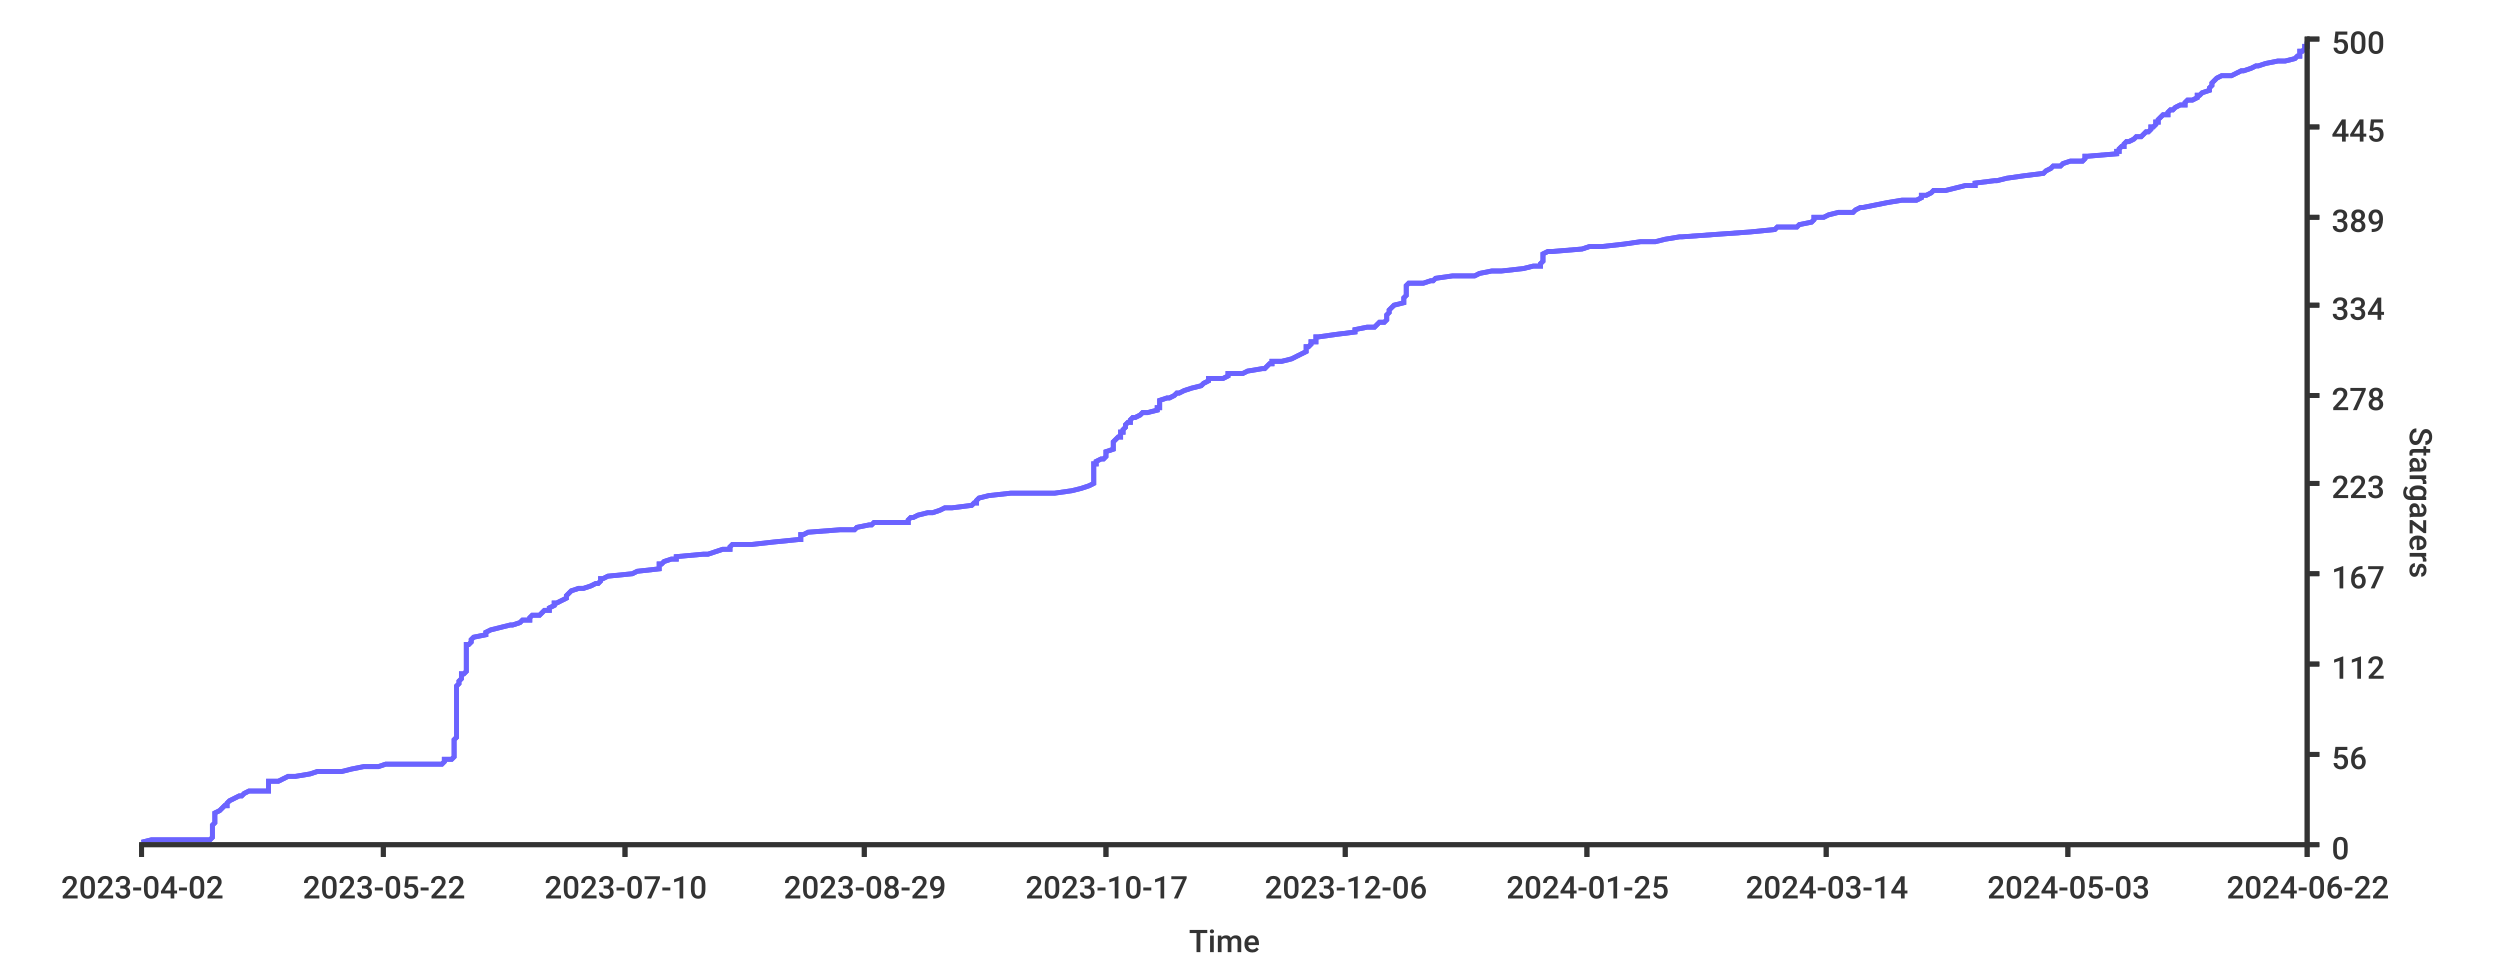
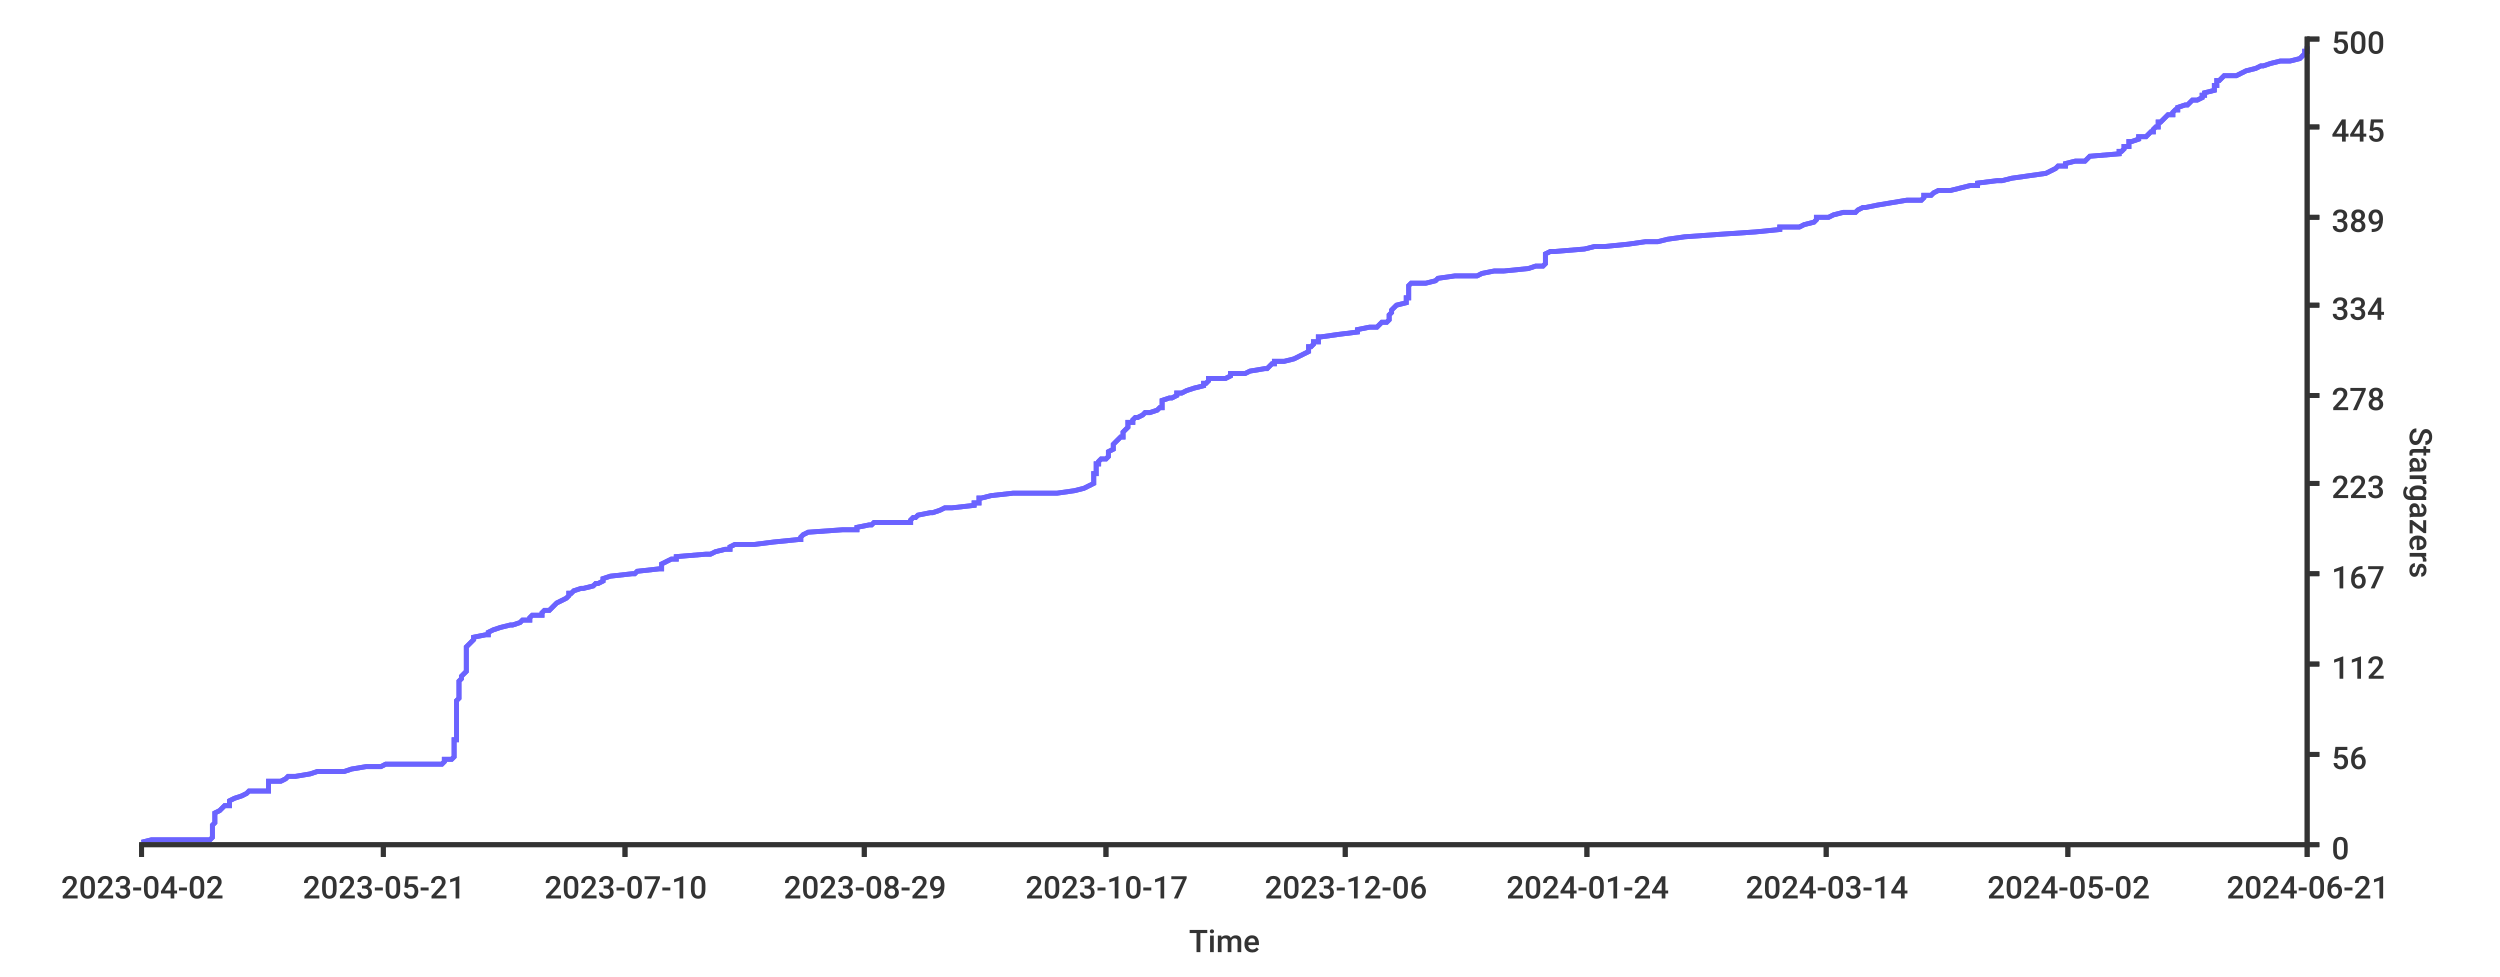
<svg xmlns="http://www.w3.org/2000/svg" width="1024px" height="400px">
  <style type="text/css">
path { fill: none; stroke: rgb(51,51,51); }
path.series { stroke: #6b63ff; }
rect.background { fill: rgb(255,255,255); stroke: none; }

text {
	stroke-width: 0;
	stroke: none;
	fill: rgba(51,51,51,1.0);
	font-size: 12.8px;
	font-family: 'Roboto Medium', sans-serif;
}
</style>
-   <rect height="400px" class="background" rx="8" x="0" y="0" width="1024px" />
+   <rect width="1024px" height="400px" class="background" rx="8" x="0" y="0" />
  <rect x="0" y="0" width="1024px" height="400px" class="background" rx="8" />
-   <path d="M 58 345 L 62 344 L 86 344 L 87 343 L 87 342 L 87 342 L 87 341 L 87 340 L 87 340 L 87 339 L 87 338 L 87 338 L 88 337 L 88 336 L 88 336 L 88 335 L 88 334 L 88 334 L 88 333 L 90 332 L 90 332 L 91 331 L 92 330 L 93 330 L 93 329 L 94 328 L 94 328 L 96 327 L 98 326 L 99 326 L 100 325 L 102 324 L 110 324 L 110 323 L 110 322 L 110 322 L 110 321 L 110 320 L 114 320 L 116 319 L 118 318 L 121 318 L 127 317 L 130 316 L 140 316 L 144 315 L 149 314 L 155 314 L 158 313 L 181 313 L 182 312 L 182 311 L 185 311 L 186 310 L 186 309 L 186 309 L 186 308 L 186 307 L 186 307 L 186 306 L 186 305 L 186 305 L 186 304 L 186 303 L 186 303 L 187 302 L 187 301 L 187 301 L 187 300 L 187 299 L 187 299 L 187 298 L 187 297 L 187 297 L 187 296 L 187 295 L 187 295 L 187 294 L 187 293 L 187 293 L 187 292 L 187 291 L 187 291 L 187 290 L 187 289 L 187 289 L 187 288 L 187 287 L 187 287 L 187 286 L 187 285 L 187 285 L 187 284 L 187 283 L 187 283 L 187 282 L 187 281 L 187 281 L 188 280 L 188 280 L 188 279 L 189 278 L 189 278 L 189 277 L 189 276 L 190 276 L 191 275 L 191 274 L 191 274 L 191 273 L 191 272 L 191 272 L 191 271 L 191 270 L 191 270 L 191 269 L 191 268 L 191 268 L 191 267 L 191 266 L 191 266 L 191 265 L 191 264 L 192 264 L 193 263 L 193 262 L 193 262 L 194 261 L 199 260 L 199 260 L 199 259 L 201 258 L 201 258 L 205 257 L 209 256 L 210 256 L 213 255 L 214 254 L 217 254 L 217 253 L 218 252 L 221 252 L 222 251 L 223 250 L 225 250 L 225 249 L 227 248 L 227 248 L 227 247 L 228 247 L 230 246 L 232 245 L 232 245 L 232 244 L 233 243 L 233 243 L 234 242 L 237 241 L 239 241 L 242 240 L 244 239 L 245 239 L 246 238 L 246 237 L 247 237 L 249 236 L 259 235 L 259 235 L 261 234 L 270 233 L 270 233 L 270 232 L 270 231 L 271 231 L 272 230 L 275 229 L 277 229 L 277 228 L 288 227 L 290 227 L 293 226 L 296 225 L 299 225 L 299 224 L 300 223 L 308 223 L 317 222 L 327 221 L 328 221 L 328 220 L 328 219 L 329 219 L 331 218 L 344 217 L 350 217 L 351 216 L 356 215 L 357 215 L 358 214 L 372 214 L 372 213 L 373 212 L 374 212 L 376 211 L 380 210 L 382 210 L 385 209 L 387 208 L 390 208 L 398 207 L 399 206 L 400 206 L 400 205 L 401 204 L 401 204 L 405 203 L 414 202 L 432 202 L 439 201 L 443 200 L 443 200 L 446 199 L 448 198 L 448 198 L 448 197 L 448 196 L 448 196 L 448 195 L 448 194 L 448 194 L 448 193 L 448 192 L 448 192 L 448 191 L 448 190 L 449 190 L 449 189 L 451 188 L 452 188 L 453 187 L 453 186 L 453 186 L 453 185 L 456 184 L 456 184 L 456 183 L 456 182 L 456 182 L 456 181 L 456 181 L 457 180 L 458 179 L 459 179 L 459 178 L 459 177 L 460 177 L 460 176 L 461 175 L 461 175 L 461 174 L 462 173 L 463 173 L 463 172 L 464 171 L 465 171 L 467 170 L 468 169 L 470 169 L 474 168 L 474 167 L 475 167 L 475 166 L 475 165 L 475 165 L 475 164 L 478 163 L 479 163 L 481 162 L 482 161 L 483 161 L 485 160 L 488 159 L 488 159 L 492 158 L 493 157 L 493 157 L 495 156 L 495 155 L 501 155 L 503 154 L 503 153 L 509 153 L 511 152 L 517 151 L 518 151 L 519 150 L 520 149 L 521 149 L 521 148 L 525 148 L 529 147 L 531 146 L 531 146 L 533 145 L 535 144 L 535 144 L 535 143 L 535 142 L 536 142 L 537 141 L 537 140 L 539 140 L 539 139 L 539 138 L 540 138 L 547 137 L 555 136 L 555 136 L 555 135 L 560 134 L 563 134 L 564 133 L 565 132 L 567 132 L 568 131 L 568 130 L 568 130 L 568 129 L 569 128 L 569 128 L 569 127 L 570 126 L 570 126 L 571 125 L 575 124 L 575 124 L 575 123 L 575 122 L 575 122 L 576 121 L 576 120 L 576 120 L 576 119 L 576 118 L 576 118 L 576 117 L 577 116 L 583 116 L 586 115 L 587 115 L 588 114 L 595 113 L 604 113 L 606 112 L 611 111 L 615 111 L 624 110 L 628 109 L 631 109 L 631 108 L 632 107 L 632 107 L 632 106 L 632 105 L 632 105 L 632 104 L 634 103 L 636 103 L 648 102 L 651 101 L 656 101 L 665 100 L 672 99 L 678 99 L 682 98 L 688 97 L 689 97 L 703 96 L 717 95 L 717 95 L 727 94 L 728 93 L 736 93 L 737 92 L 742 91 L 742 91 L 743 90 L 743 89 L 747 89 L 749 88 L 753 87 L 759 87 L 760 86 L 762 85 L 763 85 L 768 84 L 773 83 L 773 83 L 779 82 L 785 82 L 787 81 L 787 80 L 789 80 L 791 79 L 792 78 L 797 78 L 801 77 L 805 76 L 809 76 L 809 75 L 817 74 L 818 74 L 822 73 L 829 72 L 829 72 L 837 71 L 838 70 L 838 70 L 840 69 L 841 68 L 844 68 L 845 67 L 848 66 L 853 66 L 854 65 L 854 64 L 855 64 L 867 63 L 867 62 L 868 62 L 868 61 L 869 60 L 870 60 L 870 59 L 871 58 L 872 58 L 874 57 L 875 56 L 877 56 L 878 55 L 879 54 L 880 54 L 881 53 L 881 52 L 882 52 L 883 51 L 883 50 L 884 50 L 884 49 L 884 49 L 885 48 L 886 47 L 888 47 L 888 46 L 889 45 L 890 45 L 891 44 L 893 43 L 895 43 L 895 42 L 896 41 L 898 41 L 900 40 L 900 39 L 901 39 L 902 38 L 905 37 L 905 37 L 905 36 L 906 35 L 906 35 L 906 34 L 907 33 L 907 33 L 908 32 L 910 31 L 914 31 L 916 30 L 918 29 L 919 29 L 922 28 L 924 27 L 925 27 L 928 26 L 933 25 L 936 25 L 940 24 L 941 23 L 942 23 L 942 22 L 942 21 L 943 21 L 944 20 L 944 19 L 945 19 L 945 18 L 945 17" stroke-width="2" class="series" />
-   <path d="M 58 345 L 62 344 L 86 344 L 87 343 L 87 342 L 87 342 L 87 341 L 87 340 L 87 340 L 87 339 L 87 338 L 87 338 L 88 337 L 88 336 L 88 336 L 88 335 L 88 334 L 88 334 L 88 333 L 90 332 L 90 332 L 91 331 L 92 330 L 93 330 L 93 329 L 94 328 L 94 328 L 96 327 L 98 326 L 99 326 L 100 325 L 102 324 L 110 324 L 110 323 L 110 322 L 110 322 L 110 321 L 110 320 L 114 320 L 116 319 L 118 318 L 121 318 L 127 317 L 130 316 L 140 316 L 144 315 L 149 314 L 155 314 L 158 313 L 181 313 L 182 312 L 182 311 L 185 311 L 186 310 L 186 309 L 186 309 L 186 308 L 186 307 L 186 307 L 186 306 L 186 305 L 186 305 L 186 304 L 186 303 L 186 303 L 187 302 L 187 301 L 187 301 L 187 300 L 187 299 L 187 299 L 187 298 L 187 297 L 187 297 L 187 296 L 187 295 L 187 295 L 187 294 L 187 293 L 187 293 L 187 292 L 187 291 L 187 291 L 187 290 L 187 289 L 187 289 L 187 288 L 187 287 L 187 287 L 187 286 L 187 285 L 187 285 L 187 284 L 187 283 L 187 283 L 187 282 L 187 281 L 187 281 L 188 280 L 188 280 L 188 279 L 189 278 L 189 278 L 189 277 L 189 276 L 190 276 L 191 275 L 191 274 L 191 274 L 191 273 L 191 272 L 191 272 L 191 271 L 191 270 L 191 270 L 191 269 L 191 268 L 191 268 L 191 267 L 191 266 L 191 266 L 191 265 L 191 264 L 192 264 L 193 263 L 193 262 L 193 262 L 194 261 L 199 260 L 199 260 L 199 259 L 201 258 L 201 258 L 205 257 L 209 256 L 210 256 L 213 255 L 214 254 L 217 254 L 217 253 L 218 252 L 221 252 L 222 251 L 223 250 L 225 250 L 225 249 L 227 248 L 227 248 L 227 247 L 228 247 L 230 246 L 232 245 L 232 245 L 232 244 L 233 243 L 233 243 L 234 242 L 237 241 L 239 241 L 242 240 L 244 239 L 245 239 L 246 238 L 246 237 L 247 237 L 249 236 L 259 235 L 259 235 L 261 234 L 270 233 L 270 233 L 270 232 L 270 231 L 271 231 L 272 230 L 275 229 L 277 229 L 277 228 L 288 227 L 290 227 L 293 226 L 296 225 L 299 225 L 299 224 L 300 223 L 308 223 L 317 222 L 327 221 L 328 221 L 328 220 L 328 219 L 329 219 L 331 218 L 344 217 L 350 217 L 351 216 L 356 215 L 357 215 L 358 214 L 372 214 L 372 213 L 373 212 L 374 212 L 376 211 L 380 210 L 382 210 L 385 209 L 387 208 L 390 208 L 398 207 L 399 206 L 400 206 L 400 205 L 401 204 L 401 204 L 405 203 L 414 202 L 432 202 L 439 201 L 443 200 L 443 200 L 446 199 L 448 198 L 448 198 L 448 197 L 448 196 L 448 196 L 448 195 L 448 194 L 448 194 L 448 193 L 448 192 L 448 192 L 448 191 L 448 190 L 449 190 L 449 189 L 451 188 L 452 188 L 453 187 L 453 186 L 453 186 L 453 185 L 456 184 L 456 184 L 456 183 L 456 182 L 456 182 L 456 181 L 456 181 L 457 180 L 458 179 L 459 179 L 459 178 L 459 177 L 460 177 L 460 176 L 461 175 L 461 175 L 461 174 L 462 173 L 463 173 L 463 172 L 464 171 L 465 171 L 467 170 L 468 169 L 470 169 L 474 168 L 474 167 L 475 167 L 475 166 L 475 165 L 475 165 L 475 164 L 478 163 L 479 163 L 481 162 L 482 161 L 483 161 L 485 160 L 488 159 L 488 159 L 492 158 L 493 157 L 493 157 L 495 156 L 495 155 L 501 155 L 503 154 L 503 153 L 509 153 L 511 152 L 517 151 L 518 151 L 519 150 L 520 149 L 521 149 L 521 148 L 525 148 L 529 147 L 531 146 L 531 146 L 533 145 L 535 144 L 535 144 L 535 143 L 535 142 L 536 142 L 537 141 L 537 140 L 539 140 L 539 139 L 539 138 L 540 138 L 547 137 L 555 136 L 555 136 L 555 135 L 560 134 L 563 134 L 564 133 L 565 132 L 567 132 L 568 131 L 568 130 L 568 130 L 568 129 L 569 128 L 569 128 L 569 127 L 570 126 L 570 126 L 571 125 L 575 124 L 575 124 L 575 123 L 575 122 L 575 122 L 576 121 L 576 120 L 576 120 L 576 119 L 576 118 L 576 118 L 576 117 L 577 116 L 583 116 L 586 115 L 587 115 L 588 114 L 595 113 L 604 113 L 606 112 L 611 111 L 615 111 L 624 110 L 628 109 L 631 109 L 631 108 L 632 107 L 632 107 L 632 106 L 632 105 L 632 105 L 632 104 L 634 103 L 636 103 L 648 102 L 651 101 L 656 101 L 665 100 L 672 99 L 678 99 L 682 98 L 688 97 L 689 97 L 703 96 L 717 95 L 717 95 L 727 94 L 728 93 L 736 93 L 737 92 L 742 91 L 742 91 L 743 90 L 743 89 L 747 89 L 749 88 L 753 87 L 759 87 L 760 86 L 762 85 L 763 85 L 768 84 L 773 83 L 773 83 L 779 82 L 785 82 L 787 81 L 787 80 L 789 80 L 791 79 L 792 78 L 797 78 L 801 77 L 805 76 L 809 76 L 809 75 L 817 74 L 818 74 L 822 73 L 829 72 L 829 72 L 837 71 L 838 70 L 838 70 L 840 69 L 841 68 L 844 68 L 845 67 L 848 66 L 853 66 L 854 65 L 854 64 L 855 64 L 867 63 L 867 62 L 868 62 L 868 61 L 869 60 L 870 60 L 870 59 L 871 58 L 872 58 L 874 57 L 875 56 L 877 56 L 878 55 L 879 54 L 880 54 L 881 53 L 881 52 L 882 52 L 883 51 L 883 50 L 884 50 L 884 49 L 884 49 L 885 48 L 886 47 L 888 47 L 888 46 L 889 45 L 890 45 L 891 44 L 893 43 L 895 43 L 895 42 L 896 41 L 898 41 L 900 40 L 900 39 L 901 39 L 902 38 L 905 37 L 905 37 L 905 36 L 906 35 L 906 35 L 906 34 L 907 33 L 907 33 L 908 32 L 910 31 L 914 31 L 916 30 L 918 29 L 919 29 L 922 28 L 924 27 L 925 27 L 928 26 L 933 25 L 936 25 L 940 24 L 941 23 L 942 23 L 942 22 L 942 21 L 943 21 L 944 20 L 944 19 L 945 19 L 945 18 L 945 17" stroke-width="2" class="series" />
+   <path d="M 58 345 L 62 344 L 86 344 L 87 343 L 87 342 L 87 342 L 87 341 L 87 340 L 87 340 L 87 339 L 87 338 L 87 338 L 88 337 L 88 336 L 88 336 L 88 335 L 88 334 L 88 334 L 88 333 L 90 332 L 90 332 L 91 331 L 92 330 L 94 330 L 94 329 L 94 328 L 94 328 L 96 327 L 99 326 L 99 326 L 101 325 L 102 324 L 110 324 L 110 323 L 110 322 L 110 322 L 110 321 L 110 320 L 115 320 L 117 319 L 118 318 L 121 318 L 127 317 L 130 316 L 141 316 L 144 315 L 150 314 L 156 314 L 158 313 L 181 313 L 182 312 L 182 311 L 185 311 L 186 310 L 186 309 L 186 309 L 186 308 L 186 307 L 186 307 L 186 306 L 186 305 L 186 305 L 186 304 L 186 303 L 187 303 L 187 302 L 187 301 L 187 301 L 187 300 L 187 299 L 187 299 L 187 298 L 187 297 L 187 297 L 187 296 L 187 295 L 187 295 L 187 294 L 187 293 L 187 293 L 187 292 L 187 291 L 187 291 L 187 290 L 187 289 L 187 289 L 187 288 L 187 287 L 187 287 L 188 286 L 188 285 L 188 285 L 188 284 L 188 283 L 188 283 L 188 282 L 188 281 L 188 281 L 188 280 L 188 280 L 188 279 L 189 278 L 189 278 L 189 277 L 190 276 L 190 276 L 191 275 L 191 274 L 191 274 L 191 273 L 191 272 L 191 272 L 191 271 L 191 270 L 191 270 L 191 269 L 191 268 L 191 268 L 191 267 L 191 266 L 191 266 L 191 265 L 192 264 L 192 264 L 193 263 L 194 262 L 194 262 L 194 261 L 199 260 L 200 260 L 200 259 L 202 258 L 202 258 L 205 257 L 209 256 L 210 256 L 213 255 L 214 254 L 217 254 L 217 253 L 218 252 L 222 252 L 222 251 L 223 250 L 225 250 L 226 249 L 227 248 L 227 248 L 228 247 L 228 247 L 230 246 L 232 245 L 232 245 L 233 244 L 233 243 L 234 243 L 235 242 L 238 241 L 239 241 L 243 240 L 244 239 L 245 239 L 247 238 L 247 237 L 247 237 L 250 236 L 259 235 L 260 235 L 261 234 L 270 233 L 271 233 L 271 232 L 271 231 L 271 231 L 273 230 L 275 229 L 277 229 L 277 228 L 289 227 L 291 227 L 293 226 L 297 225 L 299 225 L 299 224 L 301 223 L 309 223 L 317 222 L 327 221 L 328 221 L 328 220 L 329 219 L 329 219 L 331 218 L 345 217 L 351 217 L 351 216 L 356 215 L 357 215 L 358 214 L 373 214 L 373 213 L 374 212 L 375 212 L 376 211 L 381 210 L 382 210 L 385 209 L 387 208 L 390 208 L 399 207 L 399 206 L 401 206 L 401 205 L 401 204 L 402 204 L 406 203 L 415 202 L 433 202 L 440 201 L 444 200 L 444 200 L 446 199 L 448 198 L 448 198 L 448 197 L 448 196 L 448 196 L 448 195 L 448 194 L 449 194 L 449 193 L 449 192 L 449 192 L 449 191 L 449 190 L 450 190 L 450 189 L 451 188 L 453 188 L 454 187 L 454 186 L 454 186 L 454 185 L 456 184 L 456 184 L 456 183 L 456 182 L 456 182 L 457 181 L 457 181 L 458 180 L 459 179 L 460 179 L 460 178 L 460 177 L 460 177 L 461 176 L 462 175 L 462 175 L 462 174 L 462 173 L 464 173 L 464 172 L 465 171 L 466 171 L 468 170 L 469 169 L 471 169 L 474 168 L 475 167 L 476 167 L 476 166 L 476 165 L 476 165 L 476 164 L 479 163 L 480 163 L 482 162 L 482 161 L 484 161 L 486 160 L 489 159 L 489 159 L 493 158 L 493 157 L 494 157 L 495 156 L 495 155 L 502 155 L 504 154 L 504 153 L 510 153 L 512 152 L 518 151 L 519 151 L 520 150 L 521 149 L 522 149 L 522 148 L 526 148 L 530 147 L 532 146 L 532 146 L 534 145 L 536 144 L 536 144 L 536 143 L 536 142 L 537 142 L 538 141 L 538 140 L 540 140 L 540 139 L 540 138 L 541 138 L 548 137 L 556 136 L 556 136 L 556 135 L 561 134 L 564 134 L 565 133 L 566 132 L 568 132 L 569 131 L 569 130 L 569 130 L 569 129 L 570 128 L 570 128 L 570 127 L 571 126 L 571 126 L 572 125 L 576 124 L 576 124 L 576 123 L 576 122 L 577 122 L 577 121 L 577 120 L 577 120 L 577 119 L 577 118 L 577 118 L 577 117 L 578 116 L 584 116 L 588 115 L 588 115 L 589 114 L 596 113 L 605 113 L 607 112 L 612 111 L 616 111 L 626 110 L 629 109 L 632 109 L 633 108 L 633 107 L 633 107 L 633 106 L 633 105 L 633 105 L 633 104 L 635 103 L 637 103 L 649 102 L 653 101 L 657 101 L 667 100 L 674 99 L 679 99 L 683 98 L 690 97 L 690 97 L 704 96 L 719 95 L 719 95 L 729 94 L 729 93 L 737 93 L 739 92 L 743 91 L 743 91 L 744 90 L 744 89 L 749 89 L 751 88 L 755 87 L 760 87 L 761 86 L 763 85 L 764 85 L 769 84 L 775 83 L 775 83 L 781 82 L 787 82 L 788 81 L 788 80 L 791 80 L 792 79 L 794 78 L 799 78 L 803 77 L 807 76 L 810 76 L 810 75 L 818 74 L 820 74 L 824 73 L 831 72 L 831 72 L 838 71 L 840 70 L 840 70 L 842 69 L 843 68 L 846 68 L 846 67 L 850 66 L 854 66 L 855 65 L 856 64 L 856 64 L 868 63 L 868 62 L 869 62 L 870 61 L 870 60 L 872 60 L 872 59 L 872 58 L 873 58 L 876 57 L 876 56 L 879 56 L 880 55 L 881 54 L 882 54 L 882 53 L 883 52 L 884 52 L 884 51 L 884 50 L 885 50 L 886 49 L 886 49 L 887 48 L 888 47 L 890 47 L 890 46 L 891 45 L 892 45 L 892 44 L 895 43 L 896 43 L 897 42 L 898 41 L 900 41 L 902 40 L 902 39 L 903 39 L 903 38 L 907 37 L 907 37 L 907 36 L 907 35 L 908 35 L 908 34 L 908 33 L 909 33 L 910 32 L 911 31 L 916 31 L 918 30 L 920 29 L 920 29 L 924 28 L 926 27 L 927 27 L 930 26 L 934 25 L 938 25 L 942 24 L 943 23 L 943 23 L 944 22 L 944 21 L 945 21 L 945 20 L 945 19" stroke-width="2" class="series" />
+   <path stroke-width="2" class="series" d="M 58 345 L 62 344 L 86 344 L 87 343 L 87 342 L 87 342 L 87 341 L 87 340 L 87 340 L 87 339 L 87 338 L 87 338 L 88 337 L 88 336 L 88 336 L 88 335 L 88 334 L 88 334 L 88 333 L 90 332 L 90 332 L 91 331 L 92 330 L 94 330 L 94 329 L 94 328 L 94 328 L 96 327 L 99 326 L 99 326 L 101 325 L 102 324 L 110 324 L 110 323 L 110 322 L 110 322 L 110 321 L 110 320 L 115 320 L 117 319 L 118 318 L 121 318 L 127 317 L 130 316 L 141 316 L 144 315 L 150 314 L 156 314 L 158 313 L 181 313 L 182 312 L 182 311 L 185 311 L 186 310 L 186 309 L 186 309 L 186 308 L 186 307 L 186 307 L 186 306 L 186 305 L 186 305 L 186 304 L 186 303 L 187 303 L 187 302 L 187 301 L 187 301 L 187 300 L 187 299 L 187 299 L 187 298 L 187 297 L 187 297 L 187 296 L 187 295 L 187 295 L 187 294 L 187 293 L 187 293 L 187 292 L 187 291 L 187 291 L 187 290 L 187 289 L 187 289 L 187 288 L 187 287 L 187 287 L 188 286 L 188 285 L 188 285 L 188 284 L 188 283 L 188 283 L 188 282 L 188 281 L 188 281 L 188 280 L 188 280 L 188 279 L 189 278 L 189 278 L 189 277 L 190 276 L 190 276 L 191 275 L 191 274 L 191 274 L 191 273 L 191 272 L 191 272 L 191 271 L 191 270 L 191 270 L 191 269 L 191 268 L 191 268 L 191 267 L 191 266 L 191 266 L 191 265 L 192 264 L 192 264 L 193 263 L 194 262 L 194 262 L 194 261 L 199 260 L 200 260 L 200 259 L 202 258 L 202 258 L 205 257 L 209 256 L 210 256 L 213 255 L 214 254 L 217 254 L 217 253 L 218 252 L 222 252 L 222 251 L 223 250 L 225 250 L 226 249 L 227 248 L 227 248 L 228 247 L 228 247 L 230 246 L 232 245 L 232 245 L 233 244 L 233 243 L 234 243 L 235 242 L 238 241 L 239 241 L 243 240 L 244 239 L 245 239 L 247 238 L 247 237 L 247 237 L 250 236 L 259 235 L 260 235 L 261 234 L 270 233 L 271 233 L 271 232 L 271 231 L 271 231 L 273 230 L 275 229 L 277 229 L 277 228 L 289 227 L 291 227 L 293 226 L 297 225 L 299 225 L 299 224 L 301 223 L 309 223 L 317 222 L 327 221 L 328 221 L 328 220 L 329 219 L 329 219 L 331 218 L 345 217 L 351 217 L 351 216 L 356 215 L 357 215 L 358 214 L 373 214 L 373 213 L 374 212 L 375 212 L 376 211 L 381 210 L 382 210 L 385 209 L 387 208 L 390 208 L 399 207 L 399 206 L 401 206 L 401 205 L 401 204 L 402 204 L 406 203 L 415 202 L 433 202 L 440 201 L 444 200 L 444 200 L 446 199 L 448 198 L 448 198 L 448 197 L 448 196 L 448 196 L 448 195 L 448 194 L 449 194 L 449 193 L 449 192 L 449 192 L 449 191 L 449 190 L 450 190 L 450 189 L 451 188 L 453 188 L 454 187 L 454 186 L 454 186 L 454 185 L 456 184 L 456 184 L 456 183 L 456 182 L 456 182 L 457 181 L 457 181 L 458 180 L 459 179 L 460 179 L 460 178 L 460 177 L 460 177 L 461 176 L 462 175 L 462 175 L 462 174 L 462 173 L 464 173 L 464 172 L 465 171 L 466 171 L 468 170 L 469 169 L 471 169 L 474 168 L 475 167 L 476 167 L 476 166 L 476 165 L 476 165 L 476 164 L 479 163 L 480 163 L 482 162 L 482 161 L 484 161 L 486 160 L 489 159 L 489 159 L 493 158 L 493 157 L 494 157 L 495 156 L 495 155 L 502 155 L 504 154 L 504 153 L 510 153 L 512 152 L 518 151 L 519 151 L 520 150 L 521 149 L 522 149 L 522 148 L 526 148 L 530 147 L 532 146 L 532 146 L 534 145 L 536 144 L 536 144 L 536 143 L 536 142 L 537 142 L 538 141 L 538 140 L 540 140 L 540 139 L 540 138 L 541 138 L 548 137 L 556 136 L 556 136 L 556 135 L 561 134 L 564 134 L 565 133 L 566 132 L 568 132 L 569 131 L 569 130 L 569 130 L 569 129 L 570 128 L 570 128 L 570 127 L 571 126 L 571 126 L 572 125 L 576 124 L 576 124 L 576 123 L 576 122 L 577 122 L 577 121 L 577 120 L 577 120 L 577 119 L 577 118 L 577 118 L 577 117 L 578 116 L 584 116 L 588 115 L 588 115 L 589 114 L 596 113 L 605 113 L 607 112 L 612 111 L 616 111 L 626 110 L 629 109 L 632 109 L 633 108 L 633 107 L 633 107 L 633 106 L 633 105 L 633 105 L 633 104 L 635 103 L 637 103 L 649 102 L 653 101 L 657 101 L 667 100 L 674 99 L 679 99 L 683 98 L 690 97 L 690 97 L 704 96 L 719 95 L 719 95 L 729 94 L 729 93 L 737 93 L 739 92 L 743 91 L 743 91 L 744 90 L 744 89 L 749 89 L 751 88 L 755 87 L 760 87 L 761 86 L 763 85 L 764 85 L 769 84 L 775 83 L 775 83 L 781 82 L 787 82 L 788 81 L 788 80 L 791 80 L 792 79 L 794 78 L 799 78 L 803 77 L 807 76 L 810 76 L 810 75 L 818 74 L 820 74 L 824 73 L 831 72 L 831 72 L 838 71 L 840 70 L 840 70 L 842 69 L 843 68 L 846 68 L 846 67 L 850 66 L 854 66 L 855 65 L 856 64 L 856 64 L 868 63 L 868 62 L 869 62 L 870 61 L 870 60 L 872 60 L 872 59 L 872 58 L 873 58 L 876 57 L 876 56 L 879 56 L 880 55 L 881 54 L 882 54 L 882 53 L 883 52 L 884 52 L 884 51 L 884 50 L 885 50 L 886 49 L 886 49 L 887 48 L 888 47 L 890 47 L 890 46 L 891 45 L 892 45 L 892 44 L 895 43 L 896 43 L 897 42 L 898 41 L 900 41 L 902 40 L 902 39 L 903 39 L 903 38 L 907 37 L 907 37 L 907 36 L 907 35 L 908 35 L 908 34 L 908 33 L 909 33 L 910 32 L 911 31 L 916 31 L 918 30 L 920 29 L 920 29 L 924 28 L 926 27 L 927 27 L 930 26 L 934 25 L 938 25 L 942 24 L 943 23 L 943 23 L 944 22 L 944 21 L 945 21 L 945 20 L 945 19" />
  <path stroke-width="2" d="M 945 346 L 945 15" />
-   <path d="M 945 346 L 945 15" stroke-width="2" />
+   <path stroke-width="2" d="M 945 346 L 945 15" />
  <path stroke-width="2" d="M 945 346 L 950 346" />
  <path stroke-width="2" d="M 945 346 L 950 346" />
  <text x="955" y="352">0</text>
  <path stroke-width="2" d="M 945 309 L 950 309" />
  <path stroke-width="2" d="M 945 309 L 950 309" />
  <text x="955" y="315">56</text>
  <path stroke-width="2" d="M 945 272 L 950 272" />
  <path stroke-width="2" d="M 945 272 L 950 272" />
-   <text y="278" x="955">112</text>
+   <text x="955" y="278">112</text>
  <path stroke-width="2" d="M 945 235 L 950 235" />
  <path stroke-width="2" d="M 945 235 L 950 235" />
  <text x="955" y="241">167</text>
  <path stroke-width="2" d="M 945 198 L 950 198" />
  <path stroke-width="2" d="M 945 198 L 950 198" />
-   <text y="204" x="955">223</text>
+   <text x="955" y="204">223</text>
  <path stroke-width="2" d="M 945 162 L 950 162" />
-   <path stroke-width="2" d="M 945 162 L 950 162" />
+   <path d="M 945 162 L 950 162" stroke-width="2" />
  <text x="955" y="168">278</text>
  <path stroke-width="2" d="M 945 125 L 950 125" />
  <path stroke-width="2" d="M 945 125 L 950 125" />
  <text x="955" y="131">334</text>
  <path stroke-width="2" d="M 945 89 L 950 89" />
  <path stroke-width="2" d="M 945 89 L 950 89" />
-   <text x="955" y="95">389</text>
+   <text y="95" x="955">389</text>
  <path stroke-width="2" d="M 945 52 L 950 52" />
  <path stroke-width="2" d="M 945 52 L 950 52" />
  <text x="955" y="58">445</text>
  <path stroke-width="2" d="M 945 16 L 950 16" />
  <path stroke-width="2" d="M 945 16 L 950 16" />
  <text x="955" y="22">500</text>
-   <text x="987" y="175" transform="rotate(90.00,987,175)">Stargazers</text>
+   <text y="175" transform="rotate(90.00,987,175)" x="987">Stargazers</text>
+   <path d="M 57 346 L 945 346" stroke-width="2" />
  <path stroke-width="2" d="M 57 346 L 945 346" />
-   <path stroke-width="2" d="M 57 346 L 945 346" />
+   <path d="M 58 346 L 58 351" stroke-width="2" />
  <path stroke-width="2" d="M 58 346 L 58 351" />
-   <path d="M 58 346 L 58 351" stroke-width="2" />
-   <text x="25" y="368">2023-04-02</text>
-   <path d="M 157 346 L 157 351" stroke-width="2" />
+   <text y="368" x="25">2023-04-02</text>
  <path stroke-width="2" d="M 157 346 L 157 351" />
-   <text x="124" y="368">2023-05-22</text>
+   <path stroke-width="2" d="M 157 346 L 157 351" />
+   <text x="124" y="368">2023-05-21</text>
  <path stroke-width="2" d="M 256 346 L 256 351" />
  <path stroke-width="2" d="M 256 346 L 256 351" />
  <text x="223" y="368">2023-07-10</text>
-   <path d="M 354 346 L 354 351" stroke-width="2" />
+   <path stroke-width="2" d="M 354 346 L 354 351" />
  <path stroke-width="2" d="M 354 346 L 354 351" />
  <text x="321" y="368">2023-08-29</text>
  <path stroke-width="2" d="M 453 346 L 453 351" />
  <path stroke-width="2" d="M 453 346 L 453 351" />
  <text x="420" y="368">2023-10-17</text>
  <path stroke-width="2" d="M 551 346 L 551 351" />
-   <path d="M 551 346 L 551 351" stroke-width="2" />
-   <text x="518" y="368">2023-12-06</text>
+   <path stroke-width="2" d="M 551 346 L 551 351" />
+   <text y="368" x="518">2023-12-06</text>
  <path stroke-width="2" d="M 650 346 L 650 351" />
  <path stroke-width="2" d="M 650 346 L 650 351" />
-   <text x="617" y="368">2024-01-25</text>
+   <text x="617" y="368">2024-01-24</text>
  <path stroke-width="2" d="M 748 346 L 748 351" />
  <path stroke-width="2" d="M 748 346 L 748 351" />
  <text x="715" y="368">2024-03-14</text>
  <path stroke-width="2" d="M 847 346 L 847 351" />
  <path stroke-width="2" d="M 847 346 L 847 351" />
-   <text x="814" y="368">2024-05-03</text>
-   <path d="M 945 346 L 945 351" stroke-width="2" />
+   <text x="814" y="368">2024-05-02</text>
  <path stroke-width="2" d="M 945 346 L 945 351" />
-   <text x="912" y="368">2024-06-22</text>
+   <path stroke-width="2" d="M 945 346 L 945 351" />
+   <text x="912" y="368">2024-06-21</text>
  <text x="487" y="390">Time</text>
</svg>
